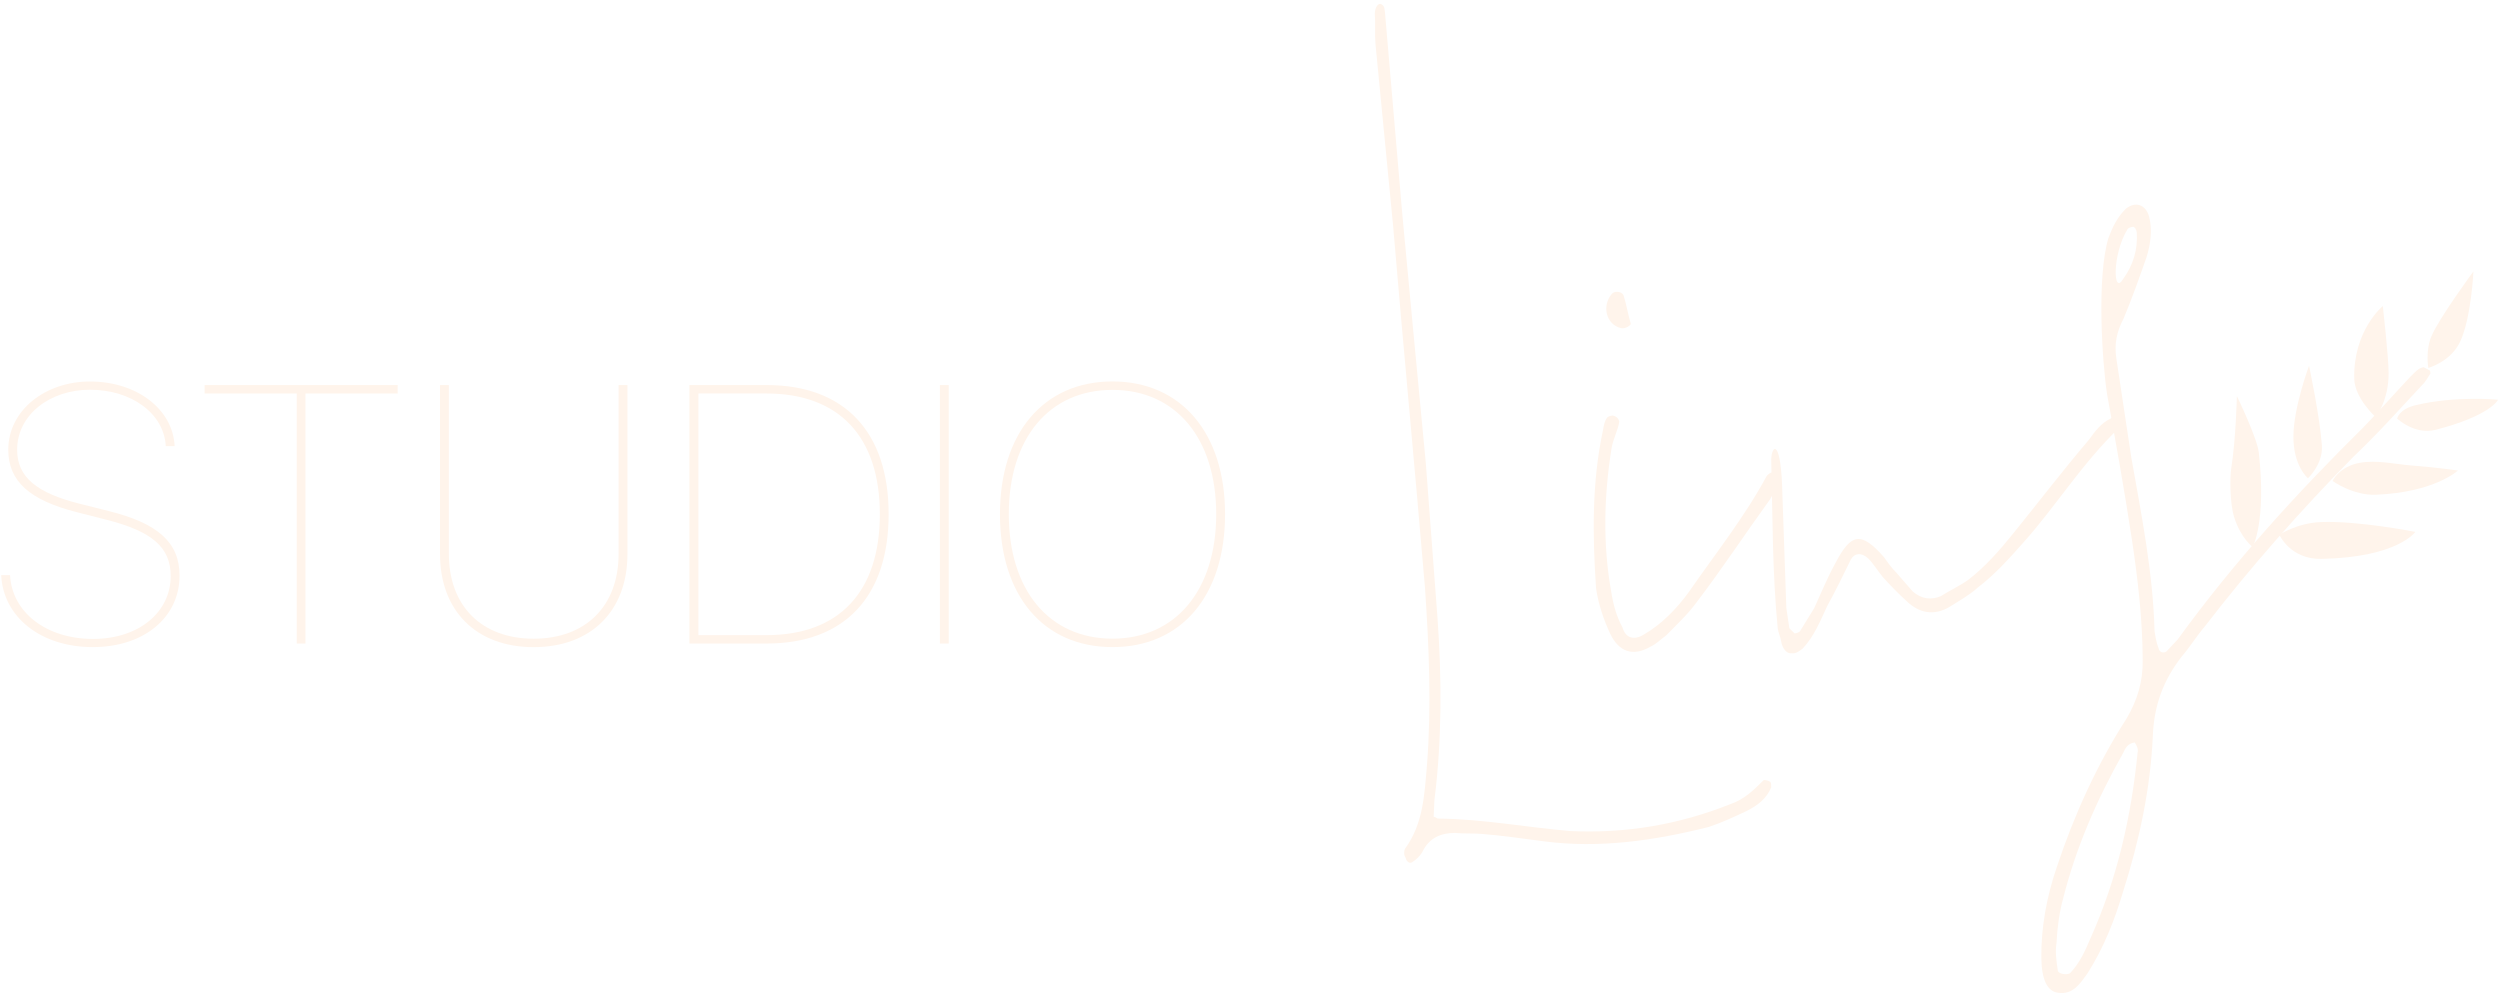
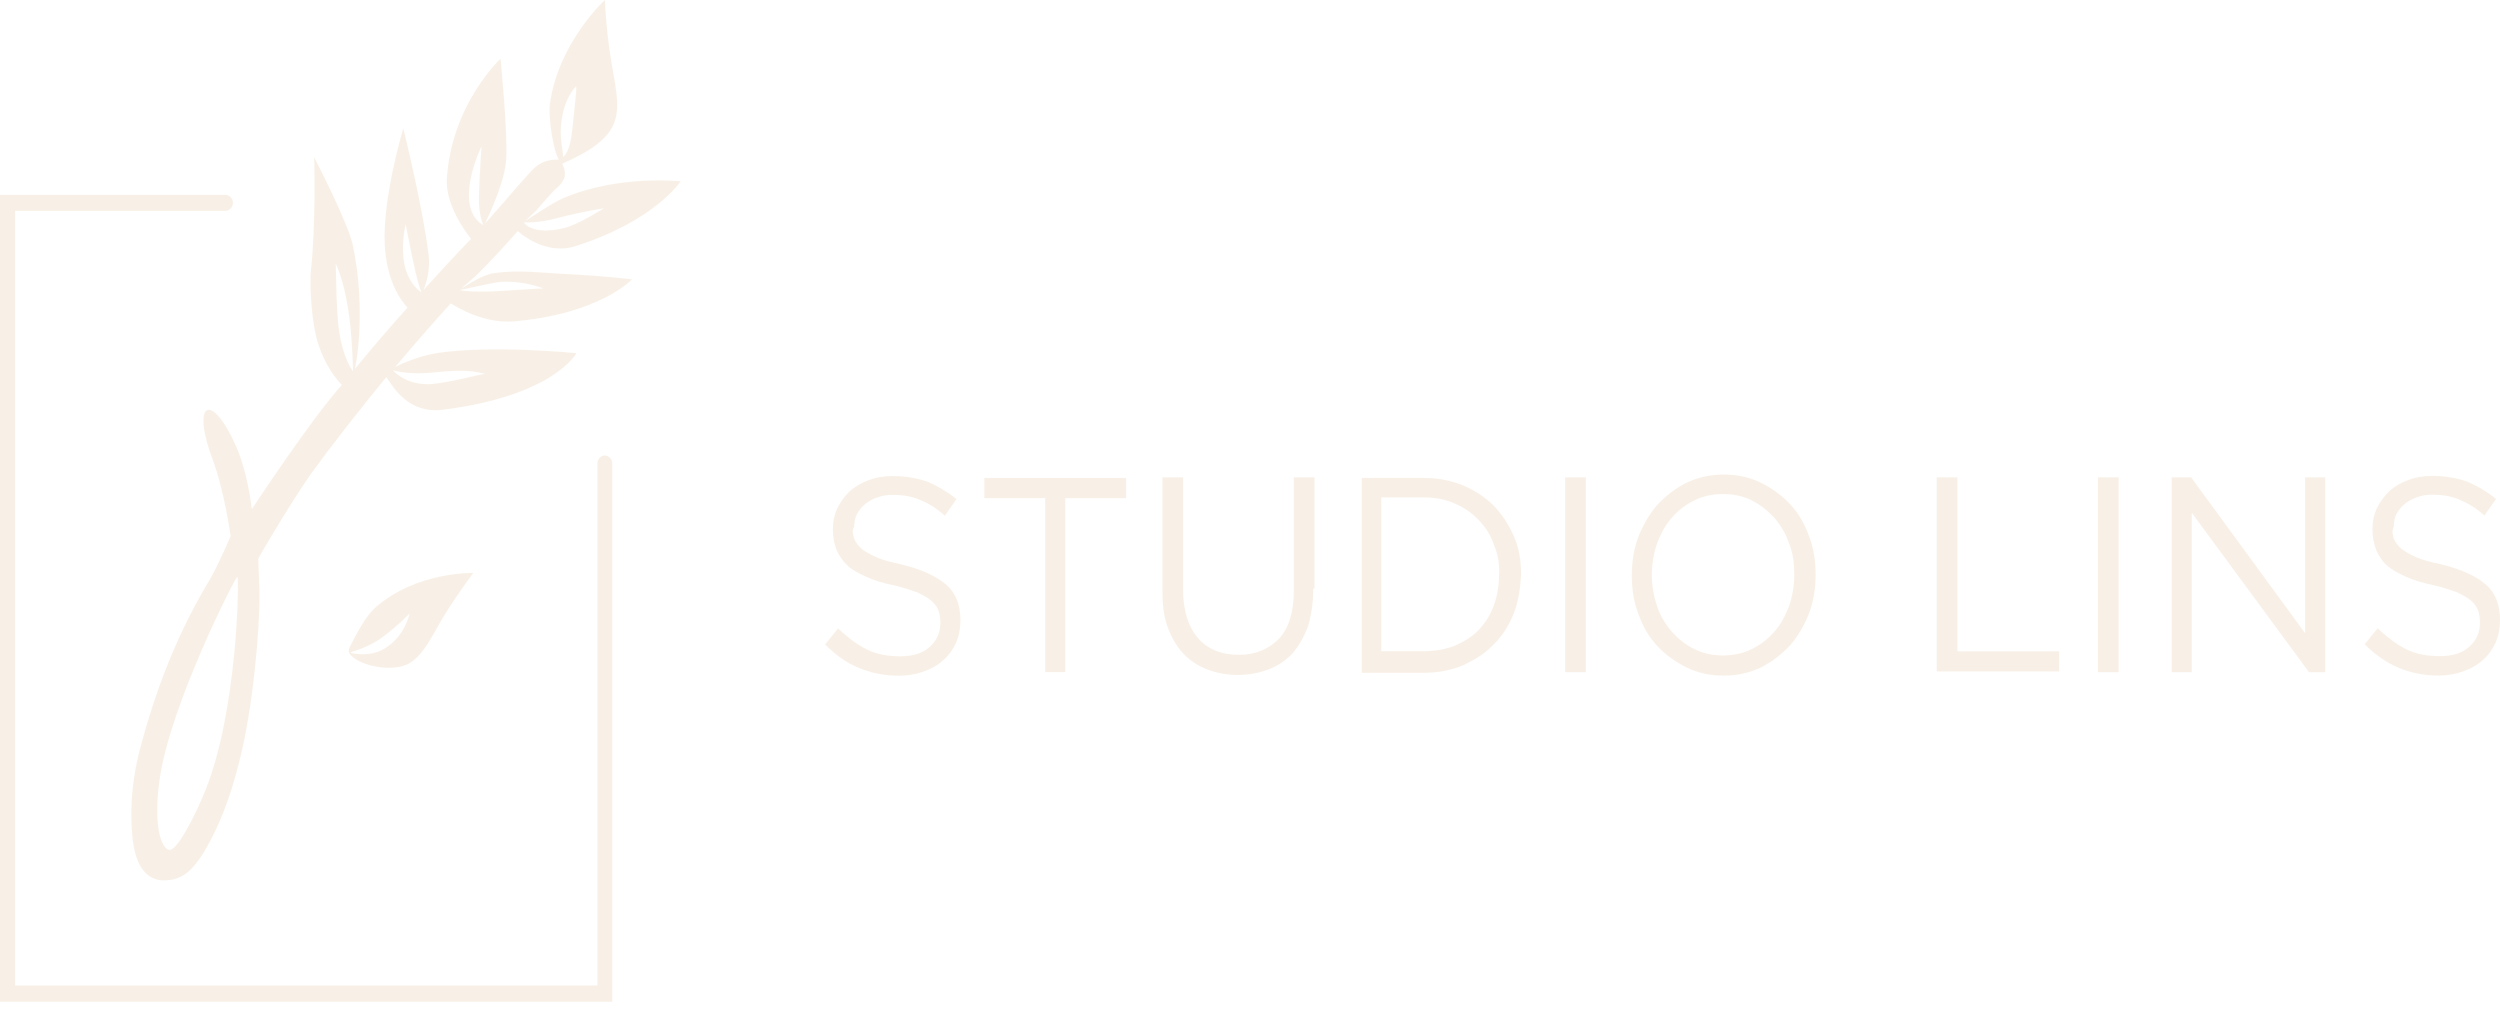
- <svg xmlns="http://www.w3.org/2000/svg" width="326" height="130" viewBox="0 0 326 130" fill="none">
-   <path d="M209.971 82.639C209.127 80.835 208.438 78.819 208.128 76.741C207.662 69.852 207.567 62.909 209.026 56.116C209.127 55.521 209.228 54.926 209.545 54.489C209.701 54.27 210.079 54.216 210.261 54.182C210.848 54.284 211.091 54.633 211.152 55.008C210.95 56.198 210.342 57.257 210.146 58.453C209.161 64.597 208.985 71 210.112 77.206C210.342 78.716 210.781 80.39 211.571 81.812C211.989 83.295 213.164 83.5 214.386 82.728C216.668 81.409 218.653 79.365 220.233 77.185C223.683 72.203 227.537 67.358 230.366 62.089C230.522 61.87 230.866 61.624 231.055 61.597C231.642 61.699 231.703 62.075 231.784 62.642C231.737 63.613 231.264 64.269 230.819 65.109C227.659 69.463 224.553 74.199 221.205 78.579C220.098 80.103 218.592 81.497 217.269 82.857C216.58 83.35 215.919 84.033 215.203 84.334C212.907 85.666 211.085 84.976 209.971 82.639ZM210.16 38.347C210.477 37.91 211.436 37.958 211.706 38.497C212.064 39.605 212.232 40.732 212.651 42.215C212.678 42.407 211.989 42.899 211.402 42.796C209.424 42.325 208.863 39.898 210.16 38.347Z" fill="#FFF4EB" />
-   <path d="M232.263 83.636C232.176 83.069 231.906 82.529 231.818 81.969C231.109 74.732 231.149 67.385 230.967 59.874C231.055 57.927 232.277 57.161 232.425 64.481L232.938 79.283C233.08 80.226 233.195 80.985 233.337 81.928L234.012 82.598C234.201 82.57 234.572 82.509 234.728 82.297L236.571 79.304C237.435 77.431 238.265 75.367 239.318 73.467C241.391 69.476 242.694 69.271 245.692 72.675C246.178 73.372 246.664 74.069 247.339 74.739L249.418 77.124C250.519 78.115 251.883 78.292 253.131 77.711C254.353 76.939 255.602 76.365 256.635 75.627C258.863 73.932 260.814 71.697 262.583 69.49C265.804 65.513 268.99 61.35 272.4 57.339C273.189 56.252 273.979 55.159 275.228 54.585C275.384 54.366 275.789 54.496 276.005 54.66C276.437 54.981 276.518 55.548 276.363 55.767C271.522 60.38 267.998 66.141 263.744 70.864C261.949 72.88 260.153 74.896 257.925 76.597C256.919 77.527 255.515 78.326 254.293 79.092C252.193 80.383 250.215 79.919 248.655 78.415C247.548 77.424 246.421 76.249 245.503 75.231C244.8 74.37 244.287 73.488 243.612 72.818C242.721 71.991 241.789 72.135 241.344 72.975C240.324 75.067 239.305 77.158 238.252 79.058C237.388 80.93 236.557 82.994 235.072 84.573C234.728 84.819 234.221 85.284 233.634 85.181C232.898 85.284 232.378 84.395 232.263 83.636Z" fill="#FFF4EB" />
-   <path d="M266.188 124.976C266.148 120.923 266.884 116.946 268.207 113.064C270.442 106.339 273.446 99.69 277.314 93.683C278.685 91.345 279.461 88.906 279.407 86.015C279.387 80.8 278.773 75.483 278.003 70.385C277.038 63.961 275.883 57.571 274.756 51.366C274.101 47.02 273.412 36.112 274.938 31.041C275.485 29.606 276.059 28.356 277.227 27.207C278.422 26.251 279.812 26.613 280.251 28.287C280.697 29.955 280.42 31.93 279.9 33.556C278.969 36.215 278.03 38.873 276.909 41.559C276.018 43.24 275.687 44.839 275.971 46.733L277.909 59.574C279.232 67.098 280.751 74.602 280.953 82.297C281.068 83.049 281.183 83.807 281.48 84.532C281.568 85.099 282.155 85.201 282.499 84.956L283.978 83.377C291.249 73.358 299.438 64.364 308.249 55.658C310.234 53.614 312.185 51.38 314.325 49.111C314.825 48.646 315.304 47.99 316.046 47.881L316.877 48.332C316.877 48.332 316.904 48.523 316.931 48.708C316.614 49.145 316.33 49.767 315.824 50.231C312.867 53.396 310.092 56.526 306.912 59.533C299.958 66.599 293.437 73.987 287.529 81.661C286.395 82.994 285.477 84.491 284.498 85.612C282.101 88.687 280.872 91.974 280.724 96.054C280.413 102.868 278.955 109.661 276.882 116.167C275.741 120.014 274.364 123.513 272.204 126.937C271.259 128.242 270.334 129.739 268.383 129.459C267.026 129.295 266.242 127.867 266.188 124.976ZM272.649 122.242C276.072 114.561 277.915 106.544 278.746 98.104C278.874 97.701 278.604 97.161 278.361 96.813C277.429 96.956 277.139 97.585 276.849 98.207C273.385 104.351 270.691 110.563 269.024 117.199C268.531 119.016 268.261 120.992 268.173 122.939C267.971 124.128 268.173 125.454 268.342 126.582C268.396 126.958 269.389 127.19 269.922 126.917C271.238 125.55 271.94 123.896 272.649 122.242ZM278.631 30.276C278.577 29.9 278.334 29.552 278.145 29.579C277.956 29.606 277.585 29.668 277.429 29.887C275.431 33.099 275.512 38.689 276.876 36.352C278.145 34.602 278.793 32.572 278.631 30.276Z" fill="#FFF4EB" />
-   <path d="M201.383 109.715C198.602 109.36 196.002 108.97 193.437 108.759C192.249 108.636 190.919 108.738 189.73 108.615C187.989 108.615 186.375 109.175 185.45 111.144C185.167 111.601 184.694 112.094 184.181 112.408C183.857 112.674 183.404 112.387 183.283 111.827C183.02 111.492 183.08 110.898 183.222 110.665C185.599 107.392 185.74 103.64 186.071 99.847C186.686 92.076 186.341 84.327 185.815 76.611C184.491 60.858 182.979 45.147 181.656 29.401L179.354 5.653C179.252 4.307 179.374 3.104 179.273 1.757C179.293 0.971 179.725 0.288 180.171 0.575C180.623 0.862 180.522 1.279 180.603 1.655L182.844 27.768C183.843 38.504 184.883 49.425 185.923 60.346L187.448 80.554C188.016 88.448 188.036 96.471 187.05 104.323L186.949 106.496C187.361 106.599 187.401 106.783 187.584 106.742C193.396 106.804 199.047 107.884 204.759 108.369C211.989 108.704 218.889 107.549 225.647 104.856C227.45 104.255 228.719 102.991 229.988 101.726C230.17 101.685 230.582 101.788 230.805 101.931C231.028 102.075 230.927 102.492 230.967 102.676C230.333 104.187 229.165 105.041 227.774 105.745C226.194 106.49 224.621 107.235 222.818 107.836C215.676 109.633 208.546 110.645 201.383 109.715Z" fill="#FFF4EB" />
-   <path d="M1.309 74.999C1.566 79.858 6.042 83.316 12.132 83.316C18.134 83.316 22.259 79.81 22.259 75.115C22.259 71.356 19.788 69.278 13.907 67.782L10.052 66.798C3.868 65.233 1.08 62.759 1.08 58.645C1.08 53.485 5.927 49.747 11.72 49.747C17.904 49.747 22.562 53.417 22.772 58.18H21.617C21.408 53.977 17.209 50.82 11.72 50.82C6.508 50.82 2.234 54.093 2.234 58.645C2.234 62.239 4.82 64.296 10.424 65.697L14.231 66.654C20.53 68.24 23.413 70.693 23.413 75.06C23.413 80.459 18.843 84.382 12.085 84.382C5.327 84.382 0.412 80.459 0.155 74.999H1.309Z" fill="#FFF4EB" />
-   <path d="M38.698 83.917V51.311H26.681V50.211H51.856V51.311H39.832V83.917H38.698Z" fill="#FFF4EB" />
-   <path d="M58.533 72.237C58.533 79.037 62.827 83.288 69.585 83.288C76.37 83.288 80.664 79.037 80.664 72.237V50.211H81.818V72.265C81.818 79.645 77.086 84.388 69.585 84.388C62.111 84.388 57.379 79.645 57.379 72.265V50.211H58.533V72.237Z" fill="#FFF4EB" />
-   <path d="M99.959 50.211C110.113 50.211 115.878 56.307 115.878 67.05C115.878 77.821 110.113 83.917 99.959 83.917H89.9V50.211H99.959ZM91.074 82.823H99.939C109.424 82.823 114.731 77.171 114.731 67.057C114.731 56.963 109.424 51.311 99.939 51.311H91.074V82.823Z" fill="#FFF4EB" />
-   <path d="M122.562 83.917V50.211H123.717V83.917H122.562Z" fill="#FFF4EB" />
-   <path d="M159.748 67.05C159.748 77.677 154.05 84.381 145.071 84.381C136.071 84.381 130.394 77.677 130.394 67.05C130.394 56.471 136.092 49.739 145.071 49.739C154.023 49.746 159.748 56.471 159.748 67.05ZM131.548 67.05C131.548 76.953 136.807 83.281 145.071 83.281C153.307 83.281 158.594 76.953 158.594 67.05C158.594 57.148 153.307 50.84 145.071 50.84C136.807 50.84 131.548 57.148 131.548 67.05Z" fill="#FFF4EB" />
-   <path d="M297.231 69.729C297.231 69.729 299.506 68.219 302.564 68.082C307.425 67.863 314.96 69.36 314.96 69.36C314.96 69.36 312.664 72.681 302.719 72.88C298.648 72.962 297.231 69.729 297.231 69.729Z" fill="#FFF4EB" />
-   <path d="M304.164 62.717C304.164 62.717 305.022 60.831 307.729 60.346C309.916 59.95 312.455 60.544 314.345 60.688C318.139 60.988 320.509 61.357 320.509 61.357C320.509 61.357 317.505 64.194 309.822 64.515C306.824 64.638 304.164 62.717 304.164 62.717Z" fill="#FFF4EB" />
-   <path d="M312.59 54.585C312.59 54.585 312.779 53.355 315.054 52.822C320.28 51.585 325.748 52.124 325.748 52.124C325.748 52.124 324.803 54.195 317.606 56.047C314.865 56.744 312.59 54.585 312.59 54.585Z" fill="#FFF4EB" />
-   <path d="M316.654 47.976C316.654 47.976 316.249 45.762 317.066 43.828C318.085 41.429 322.535 35.395 322.535 35.395C322.535 35.395 322.258 41.409 320.82 44.518C319.598 47.17 316.654 47.976 316.654 47.976Z" fill="#FFF4EB" />
-   <path d="M309.795 54.4C309.795 54.4 311.51 52.241 311.476 48.591C311.456 46.438 310.72 39.905 310.72 39.905C310.72 39.905 306.845 43.09 306.993 49.391C307.047 51.926 309.795 54.4 309.795 54.4Z" fill="#FFF4EB" />
-   <path d="M300.957 62.362C300.957 62.362 302.956 60.517 302.773 58.056C302.503 54.291 301.099 47.696 301.099 47.696C301.099 47.696 299.087 53.081 299.06 56.895C299.033 60.77 300.957 62.362 300.957 62.362Z" fill="#FFF4EB" />
-   <path d="M293.747 71.328C293.747 71.328 295.556 68.034 294.551 59.034C294.328 57.066 291.688 51.646 291.688 51.646C291.688 51.646 291.573 57.189 290.945 61.132C290.777 62.184 290.756 65.553 291.323 67.399C292.161 70.139 293.747 71.328 293.747 71.328Z" fill="#FFF4EB" />
+ <svg xmlns="http://www.w3.org/2000/svg" width="165" height="67" viewBox="0 0 165 67" fill="none">
+   <path d="M40.411 66.113H0V12.861H14.884C15.16 12.861 15.375 13.109 15.375 13.39C15.375 13.67 15.145 13.918 14.884 13.918H0.998V65.04H39.428V30.59C39.428 30.293 39.659 30.062 39.92 30.062C40.181 30.062 40.411 30.309 40.411 30.59V66.113Z" fill="#F8F0E6" />
+   <path d="M56.379 35.553C56.465 35.782 56.636 36.012 56.892 36.242C57.148 36.425 57.448 36.609 57.875 36.793C58.302 36.977 58.858 37.114 59.499 37.252C60.823 37.574 61.806 38.033 62.447 38.584C63.088 39.135 63.387 39.916 63.387 40.926C63.387 41.477 63.302 41.982 63.088 42.441C62.874 42.901 62.618 43.268 62.233 43.589C61.892 43.911 61.464 44.14 60.952 44.324C60.439 44.508 59.883 44.6 59.328 44.6C58.388 44.6 57.49 44.416 56.721 44.094C55.909 43.773 55.183 43.268 54.456 42.533L55.311 41.477C55.952 42.074 56.55 42.533 57.191 42.855C57.832 43.176 58.559 43.314 59.413 43.314C60.225 43.314 60.866 43.13 61.336 42.717C61.806 42.303 62.062 41.798 62.062 41.109C62.062 40.788 62.02 40.513 61.934 40.283C61.849 40.053 61.678 39.824 61.464 39.64C61.251 39.456 60.909 39.273 60.524 39.089C60.14 38.951 59.584 38.767 58.986 38.63C58.302 38.492 57.704 38.308 57.191 38.079C56.678 37.849 56.251 37.619 55.952 37.344C55.653 37.068 55.397 36.701 55.226 36.334C55.055 35.92 54.969 35.461 54.969 34.956C54.969 34.451 55.055 33.992 55.268 33.532C55.482 33.119 55.738 32.752 56.08 32.43C56.422 32.109 56.849 31.879 57.319 31.695C57.789 31.512 58.302 31.42 58.901 31.42C59.798 31.42 60.524 31.558 61.208 31.787C61.849 32.063 62.49 32.43 63.131 32.935L62.362 34.038C61.806 33.532 61.251 33.211 60.695 32.981C60.14 32.752 59.541 32.66 58.943 32.66C58.559 32.66 58.217 32.706 57.875 32.843C57.576 32.935 57.277 33.119 57.063 33.303C56.849 33.486 56.678 33.716 56.55 33.946C56.422 34.221 56.379 34.497 56.379 34.772C56.209 35.002 56.294 35.277 56.379 35.553Z" fill="#F8F0E6" />
+   <path d="M70.352 44.357H68.985V32.877H64.968V31.545H74.326V32.877H70.309V44.357H70.352Z" fill="#F8F0E6" />
+   <path d="M86.674 38.853C86.674 39.818 86.546 40.599 86.332 41.333C86.076 42.022 85.734 42.619 85.306 43.124C84.879 43.583 84.324 43.951 83.725 44.18C83.127 44.41 82.444 44.548 81.674 44.548C80.948 44.548 80.264 44.41 79.666 44.18C79.068 43.951 78.512 43.583 78.085 43.124C77.658 42.665 77.316 42.068 77.06 41.379C76.803 40.69 76.718 39.864 76.718 38.991V31.506H78.085V38.899C78.085 40.277 78.427 41.379 79.068 42.114C79.709 42.849 80.606 43.216 81.76 43.216C82.871 43.216 83.725 42.849 84.409 42.16C85.05 41.471 85.392 40.415 85.392 38.991V31.506H86.759V38.853H86.674Z" fill="#F8F0E6" />
+   <path d="M99.922 40.454C99.623 41.234 99.195 41.923 98.597 42.52C98.042 43.117 97.358 43.531 96.589 43.898C95.82 44.219 94.965 44.403 94.025 44.403H89.88V31.545H94.025C94.965 31.545 95.82 31.729 96.589 32.05C97.358 32.371 98.042 32.831 98.597 33.382C99.153 33.979 99.58 34.622 99.922 35.402C100.264 36.183 100.392 37.01 100.392 37.928C100.349 38.801 100.221 39.673 99.922 40.454ZM98.597 35.953C98.384 35.31 98.042 34.805 97.615 34.346C97.187 33.887 96.674 33.52 96.034 33.244C95.435 32.968 94.752 32.831 93.983 32.831H91.162V42.98H93.983C94.752 42.98 95.435 42.842 96.034 42.612C96.632 42.337 97.187 42.015 97.615 41.556C98.042 41.097 98.384 40.546 98.597 39.949C98.811 39.352 98.939 38.663 98.939 37.928C98.982 37.239 98.854 36.55 98.597 35.953Z" fill="#F8F0E6" />
+   <path d="M104.667 31.506V44.364H103.299V31.506H104.667Z" fill="#F8F0E6" />
+   <path d="M119.406 40.459C119.107 41.239 118.679 41.974 118.167 42.571C117.611 43.168 116.97 43.673 116.244 44.041C115.475 44.408 114.663 44.592 113.765 44.592C112.868 44.592 112.013 44.408 111.287 44.041C110.561 43.673 109.92 43.214 109.364 42.617C108.809 42.02 108.424 41.331 108.125 40.505C107.826 39.724 107.698 38.852 107.698 37.979C107.698 37.106 107.826 36.234 108.125 35.453C108.424 34.673 108.851 33.938 109.364 33.341C109.92 32.744 110.561 32.239 111.287 31.871C112.056 31.504 112.868 31.32 113.765 31.32C114.663 31.32 115.517 31.504 116.244 31.871C116.97 32.239 117.611 32.698 118.167 33.295C118.722 33.892 119.107 34.581 119.406 35.407C119.705 36.188 119.833 37.061 119.833 37.933C119.833 38.806 119.705 39.632 119.406 40.459ZM118.081 35.867C117.868 35.224 117.526 34.673 117.098 34.167C116.671 33.708 116.158 33.295 115.603 33.019C115.047 32.744 114.406 32.606 113.723 32.606C113.039 32.606 112.398 32.744 111.843 33.019C111.287 33.295 110.774 33.662 110.347 34.167C109.92 34.627 109.621 35.224 109.364 35.867C109.151 36.51 109.022 37.198 109.022 37.933C109.022 38.668 109.151 39.357 109.364 40C109.578 40.642 109.92 41.194 110.347 41.699C110.774 42.158 111.244 42.571 111.843 42.847C112.398 43.122 113.039 43.26 113.723 43.26C114.406 43.26 115.047 43.122 115.603 42.847C116.158 42.571 116.671 42.204 117.098 41.699C117.526 41.239 117.825 40.642 118.081 40C118.295 39.357 118.423 38.668 118.423 37.933C118.423 37.198 118.338 36.51 118.081 35.867Z" fill="#F8F0E6" />
+   <path d="M127.825 31.506H129.192V42.986H135.901V44.318H127.825V31.506Z" fill="#F8F0E6" />
+   <path d="M139.831 31.506V44.364H138.464V31.506H139.831Z" fill="#F8F0E6" />
+   <path d="M152.138 31.506H153.463V44.364H152.394L144.66 33.848V44.364H143.335V31.506H144.617L152.138 41.792V31.506Z" fill="#F8F0E6" />
+   <path d="M157.992 35.543C158.078 35.773 158.249 36.002 158.505 36.232C158.761 36.416 159.06 36.599 159.488 36.783C159.915 36.967 160.428 37.105 161.111 37.242C162.436 37.564 163.419 38.023 164.06 38.574C164.701 39.125 165 39.906 165 40.916C165 41.467 164.914 41.972 164.701 42.431C164.487 42.891 164.231 43.258 163.846 43.58C163.504 43.901 163.077 44.131 162.564 44.314C162.052 44.498 161.496 44.59 160.941 44.59C160.001 44.59 159.103 44.406 158.334 44.085C157.565 43.763 156.796 43.258 156.069 42.523L156.924 41.467C157.565 42.064 158.163 42.523 158.804 42.845C159.445 43.166 160.171 43.304 161.026 43.304C161.838 43.304 162.479 43.12 162.949 42.707C163.419 42.294 163.675 41.789 163.675 41.1C163.675 40.778 163.633 40.503 163.547 40.273C163.462 40.044 163.291 39.814 163.077 39.63C162.863 39.447 162.522 39.263 162.137 39.079C161.752 38.941 161.197 38.758 160.599 38.62C159.915 38.482 159.317 38.298 158.804 38.069C158.291 37.839 157.864 37.61 157.565 37.334C157.223 37.059 157.009 36.691 156.838 36.324C156.668 35.91 156.582 35.451 156.582 34.946C156.582 34.441 156.668 33.982 156.881 33.523C157.095 33.109 157.351 32.742 157.693 32.42C158.035 32.099 158.462 31.869 158.932 31.686C159.402 31.502 159.915 31.41 160.513 31.41C161.368 31.41 162.137 31.548 162.821 31.777C163.462 32.053 164.103 32.42 164.744 32.926L163.974 34.028C163.419 33.523 162.863 33.201 162.308 32.971C161.752 32.742 161.154 32.65 160.556 32.65C160.171 32.65 159.83 32.696 159.488 32.834C159.189 32.926 158.89 33.109 158.676 33.293C158.462 33.477 158.291 33.706 158.163 33.936C158.035 34.211 157.992 34.487 157.992 34.763C157.864 34.992 157.907 35.268 157.992 35.543Z" fill="#F8F0E6" />
+   <path d="M23.04 43.083C23.47 43.875 25.743 44.42 26.926 43.826C27.939 43.298 28.492 41.994 29.291 40.673C30.151 39.253 31.242 37.817 31.242 37.817C31.242 37.817 27.479 37.702 24.76 40.112C24.115 40.673 23.47 41.961 23.132 42.604C23.07 42.72 23.04 42.786 23.024 42.885C23.024 42.918 23.009 43.001 23.04 43.083C23.055 43.116 23.04 43.083 23.04 43.083C23.04 43.083 24.176 42.769 24.975 42.241C25.973 41.581 27.033 40.491 27.033 40.491C27.033 40.491 26.726 42.126 25.175 42.918C24.422 43.298 23.454 43.182 23.163 43.083C23.132 43.066 23.116 43.033 23.116 43.033C23.086 43.017 23.04 43.083 23.04 43.083Z" fill="#F8F0E6" />
+   <path d="M30.412 19.066C30.596 18.901 31.41 18.207 31.425 18.191C32.393 17.233 33.299 16.243 34.175 15.253C34.175 15.253 35.91 16.887 37.938 16.259C43.222 14.592 44.927 11.968 44.927 11.968C44.927 11.968 40.795 11.505 37.108 13.107C36.433 13.404 34.943 14.411 34.528 14.675C34.989 14.691 35.726 14.675 36.724 14.411C38.399 13.965 39.858 13.75 39.858 13.75C39.858 13.75 38.184 14.807 37.293 15.038C35.066 15.583 34.574 14.675 34.574 14.675L34.605 14.642C34.697 14.543 35.311 13.982 35.373 13.915C35.757 13.47 36.141 13.041 36.525 12.611C36.586 12.545 36.648 12.496 36.709 12.446C36.909 12.265 37.078 12.116 37.231 11.786C37.354 11.489 37.247 11.06 37.108 10.812C37.784 10.466 39.95 9.64 40.534 8.121C40.995 6.916 40.549 5.447 40.303 3.78C40.011 1.981 39.919 0 39.919 0C39.919 0 36.847 2.823 36.294 6.85C36.172 7.742 36.525 10.086 36.924 10.598C37.462 10.498 36.894 9.69 37.032 8.221C37.201 6.454 37.999 5.728 38.015 5.711C38.107 5.629 37.892 7.313 37.769 8.551C37.631 10.003 37.262 10.317 37.062 10.432C36.94 10.515 36.847 10.449 36.817 10.466L37.001 10.531C36.74 10.531 36.417 10.531 36.11 10.614C35.634 10.746 35.311 11.027 35.066 11.291C35.004 11.357 34.958 11.406 34.881 11.489C34.344 12.083 33.822 12.678 33.315 13.272C32.839 13.816 32.378 14.345 31.917 14.856C31.917 14.856 30.949 14.477 30.949 12.892C30.949 11.324 31.779 9.673 31.779 9.673C31.779 9.673 31.656 11.373 31.61 12.892C31.564 14.295 31.932 14.906 31.932 14.906C32.316 14.147 33.299 12.017 33.407 10.565C33.53 8.881 33.038 3.879 33.038 3.879C33.038 3.879 29.797 6.867 29.49 11.819C29.398 13.47 30.657 15.22 31.087 15.764C29.951 16.953 28.86 18.141 27.816 19.28C27.816 19.28 27.309 19.049 26.894 18.108C26.311 16.738 26.771 14.79 26.771 14.79C26.771 14.79 27.186 16.92 27.416 17.927C27.647 18.95 27.847 19.363 27.847 19.363C28.154 18.736 28.399 17.811 28.292 16.87C27.939 13.8 26.618 8.468 26.618 8.468C26.618 8.468 25.266 12.958 25.389 16.061C25.497 18.604 26.51 19.891 26.894 20.304C25.619 21.723 24.421 23.126 23.3 24.497C23.3 24.497 22.64 23.737 22.363 21.723C22.194 20.452 22.163 17.398 22.163 17.398C23.346 20.04 23.254 24.331 23.316 24.678C23.469 24.579 24.222 20.568 23.285 16.177C22.962 14.658 20.735 10.383 20.735 10.383C20.735 10.383 20.858 14.741 20.52 17.861C20.428 18.686 20.535 21.344 21.027 22.78C21.488 24.133 22.148 24.975 22.563 25.404C20.535 27.649 16.619 33.608 16.619 33.608C16.465 32.222 16.066 30.505 15.559 29.399C13.915 25.751 12.61 26.56 14.038 30.34C14.806 32.387 15.221 35.375 15.221 35.375C15.221 35.375 14.622 36.844 13.9 38.164C11.888 41.482 10.49 44.899 9.384 48.894C8.724 51.188 8.524 53.417 8.77 55.513C9.046 57.61 9.999 58.089 10.767 58.105C10.782 58.105 10.813 58.105 10.828 58.105C12.21 58.105 12.825 57.181 13.332 56.438L13.454 56.256C14.53 54.44 15.236 52.526 15.835 50.099C16.695 46.666 17.156 41.598 17.125 39.072C17.125 38.891 17.049 36.86 17.049 36.86C17.049 36.86 18.8 33.773 20.505 31.297C21.948 29.317 23.838 26.907 25.497 24.893C25.942 25.503 26.91 27.352 29.275 27.039C36.602 26.098 38.045 23.308 38.045 23.308C38.045 23.308 32.378 22.747 28.814 23.308C27.678 23.49 26.433 24.001 25.758 24.398C26.003 24.463 26.971 24.761 28.676 24.579C30.089 24.43 31.103 24.414 32.009 24.678C31.302 24.777 30.581 25.041 28.86 25.305C26.879 25.619 25.911 24.414 25.911 24.414L25.957 24.364C25.973 24.348 25.973 24.348 25.988 24.331L26.034 24.282C27.232 22.862 28.461 21.443 29.751 20.023C30.212 20.32 31.963 21.36 33.868 21.212C39.551 20.749 41.716 18.438 41.716 18.438C41.716 18.438 39.95 18.207 37.139 18.075C35.742 18.009 34.221 17.795 32.593 18.026C31.84 18.125 30.688 18.901 30.273 19.148C30.519 19.132 32.531 18.637 33.069 18.604C34.636 18.521 35.849 19.033 35.849 19.033C35.849 19.033 34.636 19.099 33.13 19.198C31.41 19.313 30.611 19.198 30.35 19.148C30.335 19.148 30.381 19.099 30.412 19.066ZM13.562 52.146C12.932 53.731 11.734 56.091 11.197 56.091C10.674 56.075 10.045 54.523 10.582 51.156C11.35 46.335 15.482 38.181 15.666 38.065C15.789 38.214 15.682 46.864 13.562 52.146Z" fill="#F8F0E6" />
</svg>
